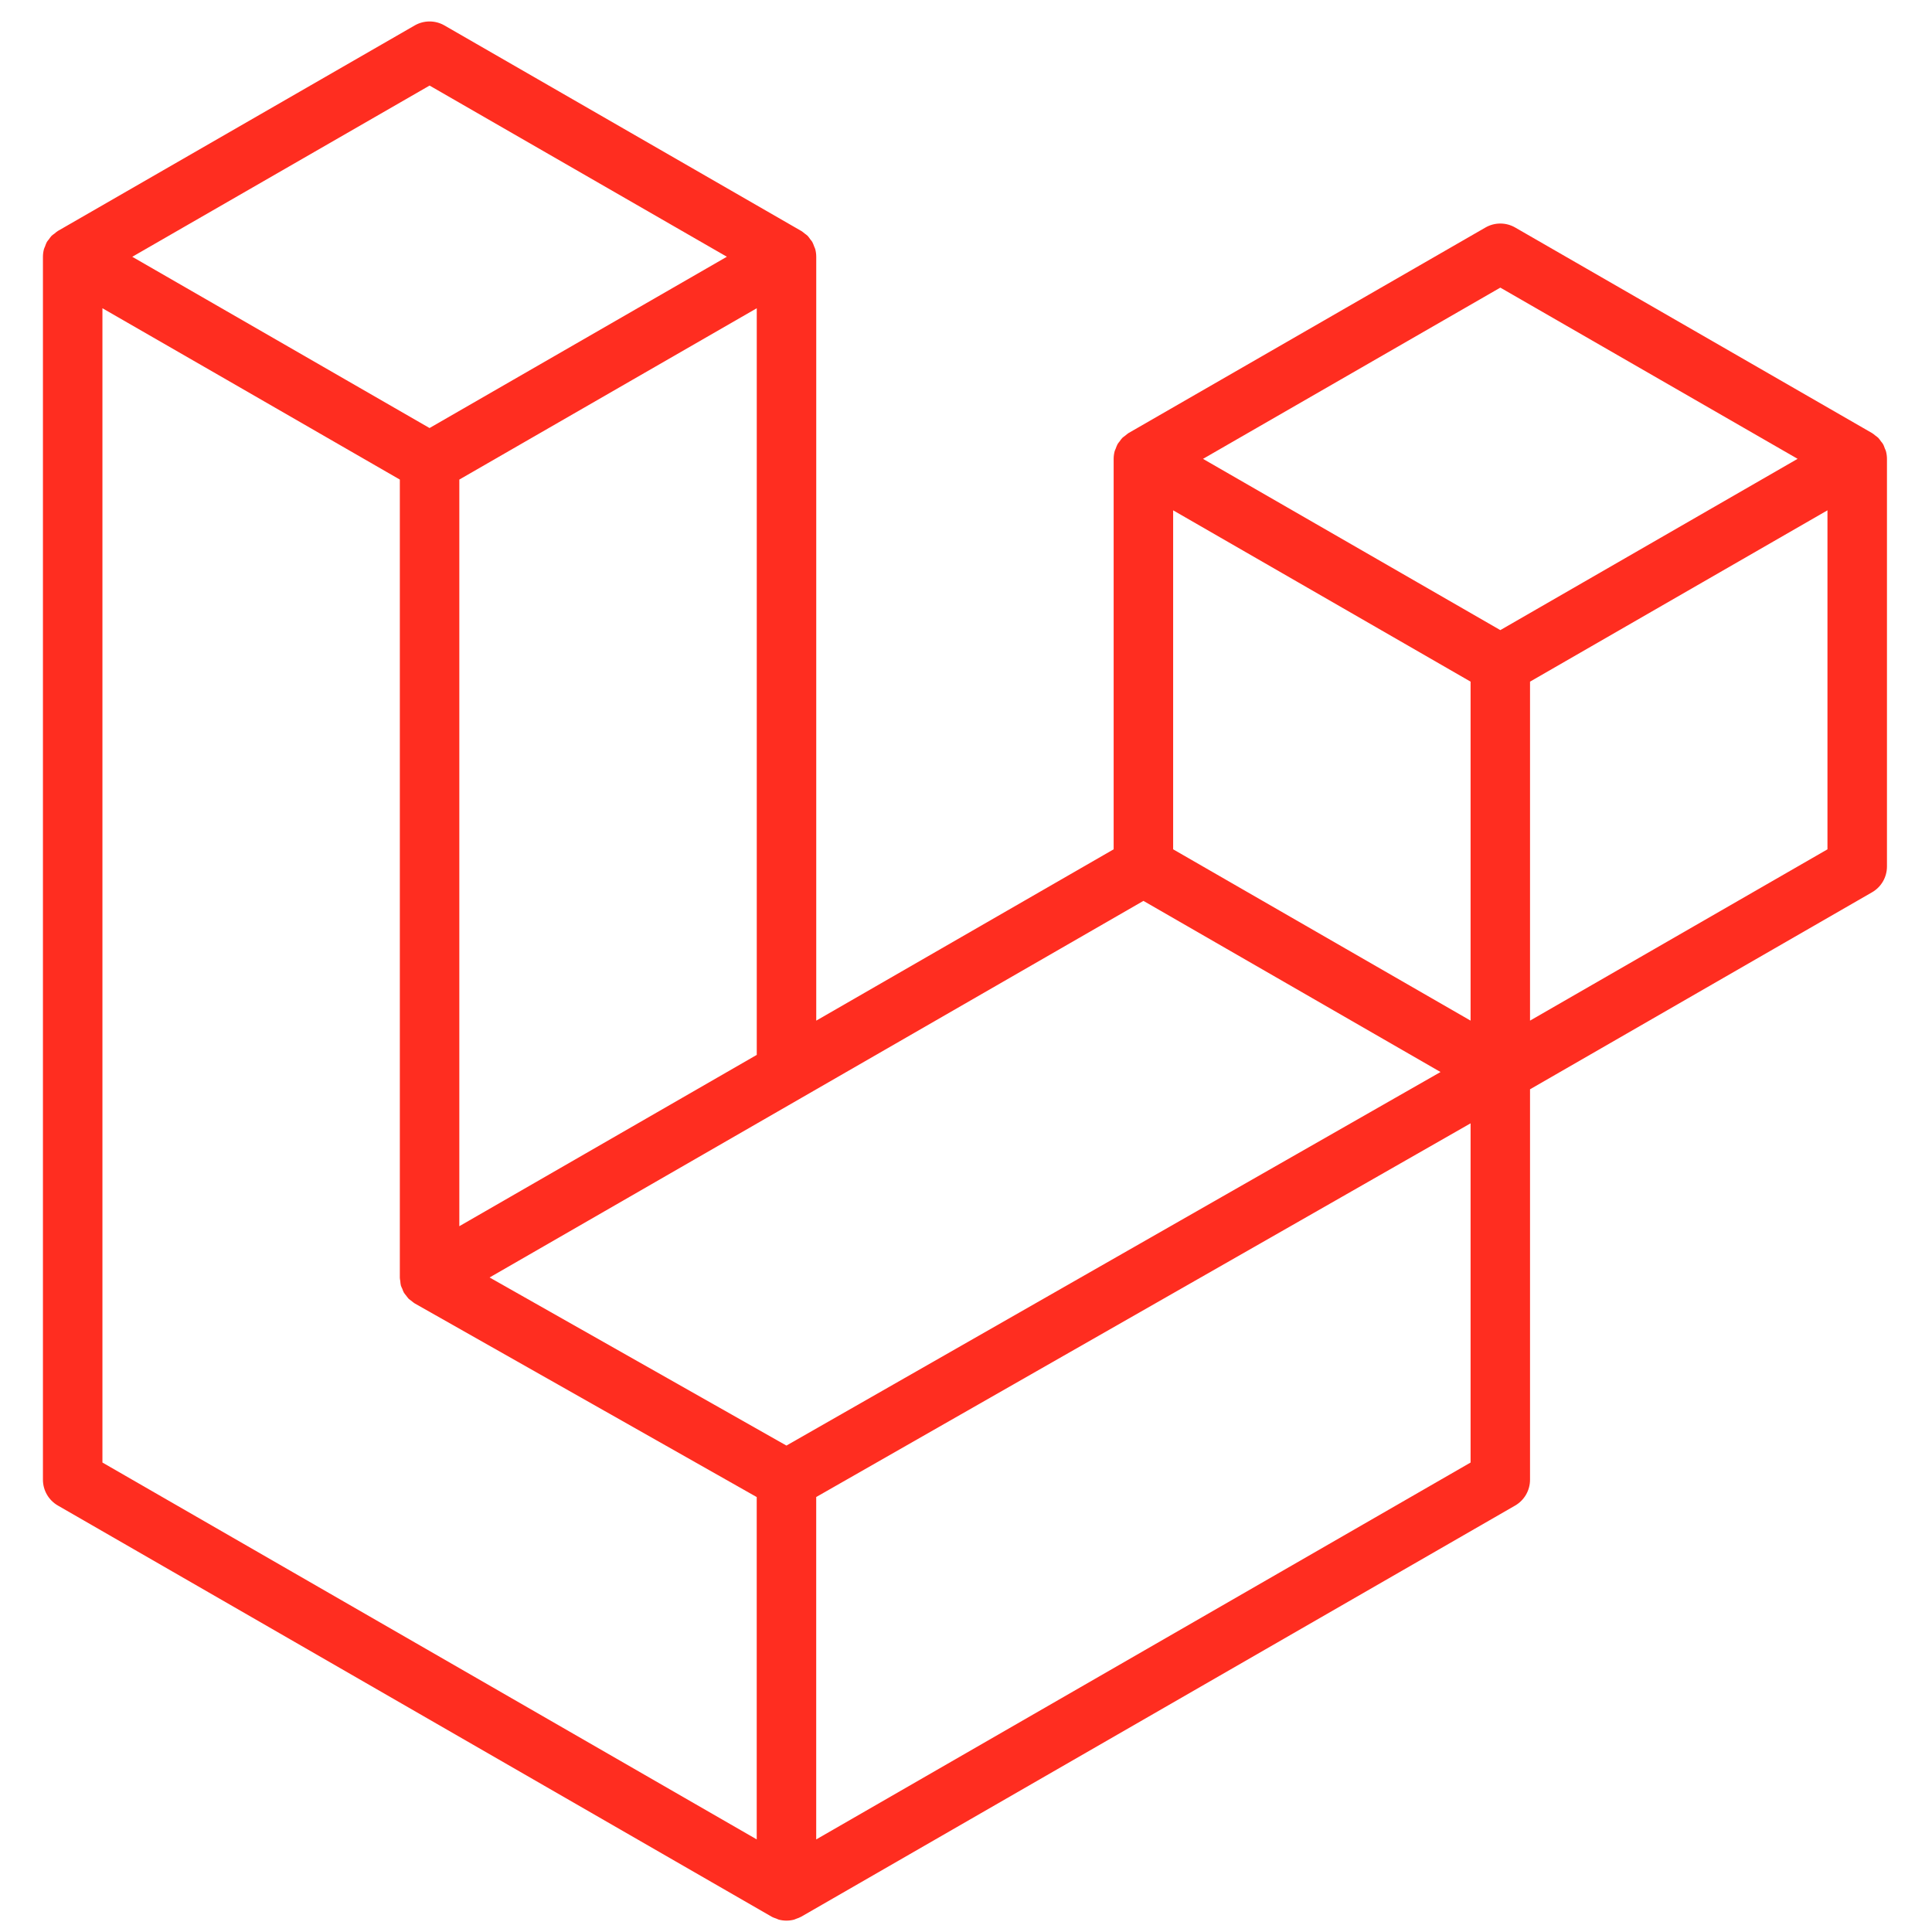
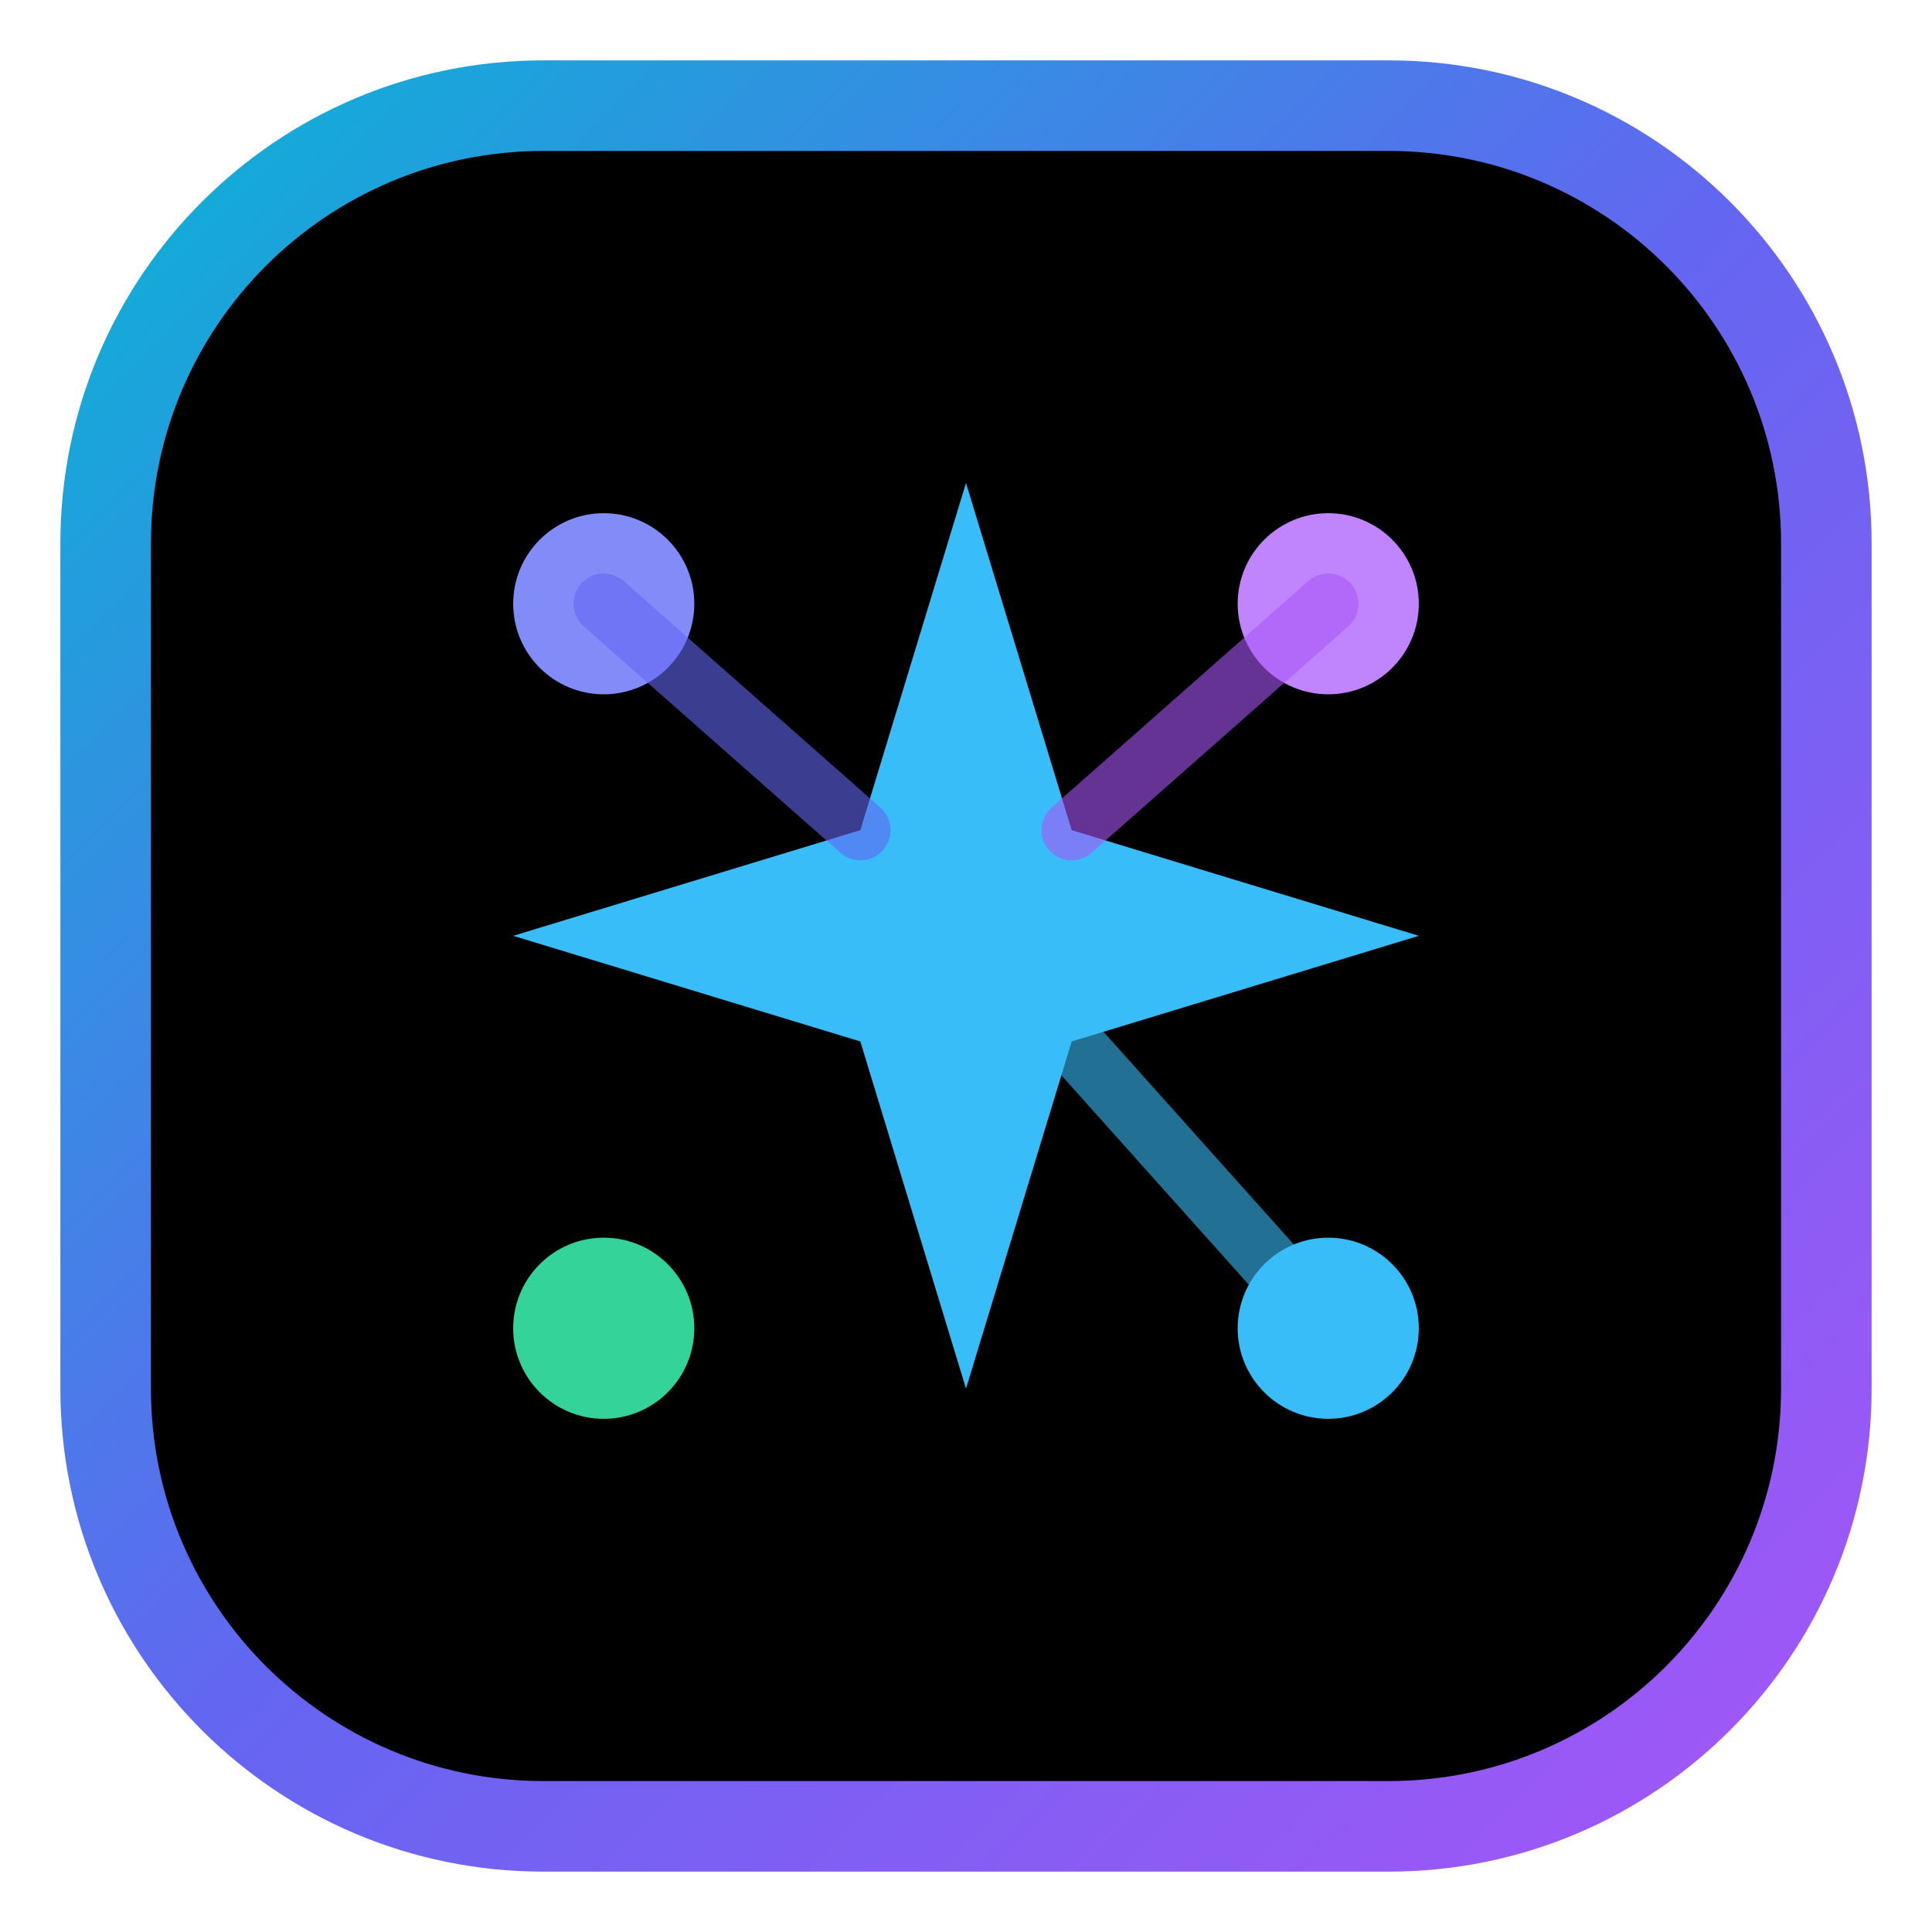
- <svg xmlns="http://www.w3.org/2000/svg" width="166" height="166" viewBox="0 0 166 166" fill="none">
-   <path fill-rule="evenodd" clip-rule="evenodd" d="M162.041 38.759C162.099 38.977 162.129 39.201 162.13 39.426V74.452C162.13 74.902 162.011 75.344 161.786 75.733C161.561 76.122 161.237 76.444 160.847 76.668L131.462 93.594V127.141C131.462 128.054 130.977 128.897 130.186 129.357L68.847 164.683C68.707 164.763 68.554 164.814 68.401 164.868C68.343 164.887 68.289 164.922 68.228 164.938C67.8 165.051 67.349 165.051 66.92 164.938C66.85 164.919 66.786 164.881 66.719 164.855C66.579 164.804 66.432 164.76 66.298 164.683L4.972 129.357C4.583 129.133 4.259 128.81 4.034 128.421C3.808 128.032 3.69 127.591 3.689 127.141L3.689 22.063C3.689 21.834 3.721 21.61 3.779 21.393C3.798 21.32 3.843 21.253 3.868 21.179C3.916 21.045 3.961 20.908 4.031 20.783C4.079 20.7 4.149 20.633 4.206 20.557C4.28 20.454 4.347 20.349 4.433 20.26C4.506 20.186 4.602 20.132 4.685 20.068C4.778 19.992 4.861 19.909 4.966 19.848L35.633 2.185C36.022 1.961 36.462 1.844 36.91 1.844C37.358 1.844 37.798 1.961 38.186 2.185L68.851 19.848H68.857C68.959 19.912 69.045 19.992 69.138 20.065C69.221 20.129 69.313 20.186 69.387 20.257C69.476 20.349 69.54 20.454 69.616 20.557C69.671 20.633 69.744 20.7 69.789 20.783C69.862 20.911 69.904 21.045 69.955 21.179C69.98 21.253 70.025 21.32 70.044 21.396C70.103 21.614 70.133 21.838 70.133 22.063V87.694L95.686 72.974V39.423C95.686 39.2 95.718 38.973 95.775 38.759C95.798 38.683 95.839 38.615 95.865 38.542C95.916 38.408 95.96 38.271 96.031 38.146C96.079 38.063 96.149 37.996 96.203 37.92C96.279 37.818 96.343 37.712 96.433 37.623C96.506 37.549 96.599 37.495 96.681 37.431C96.777 37.355 96.86 37.272 96.962 37.211L127.633 19.548C128.021 19.324 128.461 19.206 128.91 19.206C129.358 19.206 129.798 19.324 130.186 19.548L160.85 37.211C160.959 37.275 161.042 37.355 161.137 37.428C161.217 37.492 161.31 37.549 161.383 37.62C161.473 37.712 161.536 37.818 161.613 37.92C161.67 37.996 161.741 38.063 161.785 38.146C161.859 38.271 161.9 38.408 161.951 38.542C161.98 38.615 162.021 38.683 162.041 38.759ZM157.018 72.974V43.848L146.287 50.028L131.462 58.568V87.694L157.021 72.974H157.018ZM126.354 125.663V96.518L111.771 104.85L70.13 128.626V158.046L126.354 125.663ZM8.801 26.485V125.663L65.018 158.043V128.629L35.649 112L35.64 111.994L35.627 111.988C35.528 111.93 35.445 111.847 35.353 111.777C35.273 111.713 35.18 111.662 35.11 111.592L35.104 111.582C35.021 111.502 34.963 111.403 34.893 111.314C34.829 111.228 34.753 111.154 34.702 111.065L34.699 111.055C34.641 110.96 34.606 110.845 34.565 110.736C34.523 110.64 34.469 110.551 34.443 110.449C34.411 110.328 34.405 110.197 34.392 110.072C34.379 109.976 34.354 109.881 34.354 109.785V109.778V41.205L19.532 32.662L8.801 26.485ZM36.913 7.35L11.364 22.063L36.907 36.777L62.453 22.06L36.907 7.35H36.913ZM50.2 99.174L65.022 90.637V26.485L54.291 32.665L39.466 41.205V105.357L50.2 99.174ZM128.91 24.713L103.363 39.426L128.91 54.14L154.453 39.423L128.91 24.713ZM126.354 58.568L111.529 50.028L100.798 43.848V72.974L115.619 81.511L126.354 87.694V58.568ZM67.571 124.205L105.042 102.803L123.772 92.109L98.245 77.405L68.854 94.334L42.066 109.762L67.571 124.205Z" fill="#FF2D20" />
+ <svg xmlns="http://www.w3.org/2000/svg" viewBox="0 0 64 64" width="64" height="64">
+   <defs>
+     <linearGradient id="logo-grad" x1="0%" y1="0%" x2="100%" y2="100%">
+       <stop offset="0%" stop-color="#06b6d4" />
+       <stop offset="50%" stop-color="#6366f1" />
+       <stop offset="100%" stop-color="#a855f7" />
+     </linearGradient>
+   </defs>
+   <rect x="2" y="2" width="60" height="60" rx="16" fill="url(#logo-grad)" />
+   <rect x="5" y="5" width="54" height="54" rx="13" fill="#000000" />
+   <path d="M32 16 L35.5 27.5 L47 31 L35.5 34.5 L32 46 L28.5 34.5 L17 31 L28.5 27.5 Z" fill="#38bdf8" />
+   <circle cx="20" cy="20" r="3" fill="#818cf8" />
+   <circle cx="44" cy="20" r="3" fill="#c084fc" />
+   <circle cx="44" cy="44" r="3" fill="#38bdf8" />
+   <circle cx="20" cy="44" r="3" fill="#34d399" />
+   <line x1="20" y1="20" x2="28.5" y2="27.5" stroke="#6366f1" stroke-width="2" stroke-linecap="round" opacity="0.6" />
+   <line x1="44" y1="20" x2="35.5" y2="27.5" stroke="#a855f7" stroke-width="2" stroke-linecap="round" opacity="0.6" />
+   <line x1="44" y1="44" x2="35.5" y2="34.5" stroke="#38bdf8" stroke-width="2" stroke-linecap="round" opacity="0.6" />
</svg>
